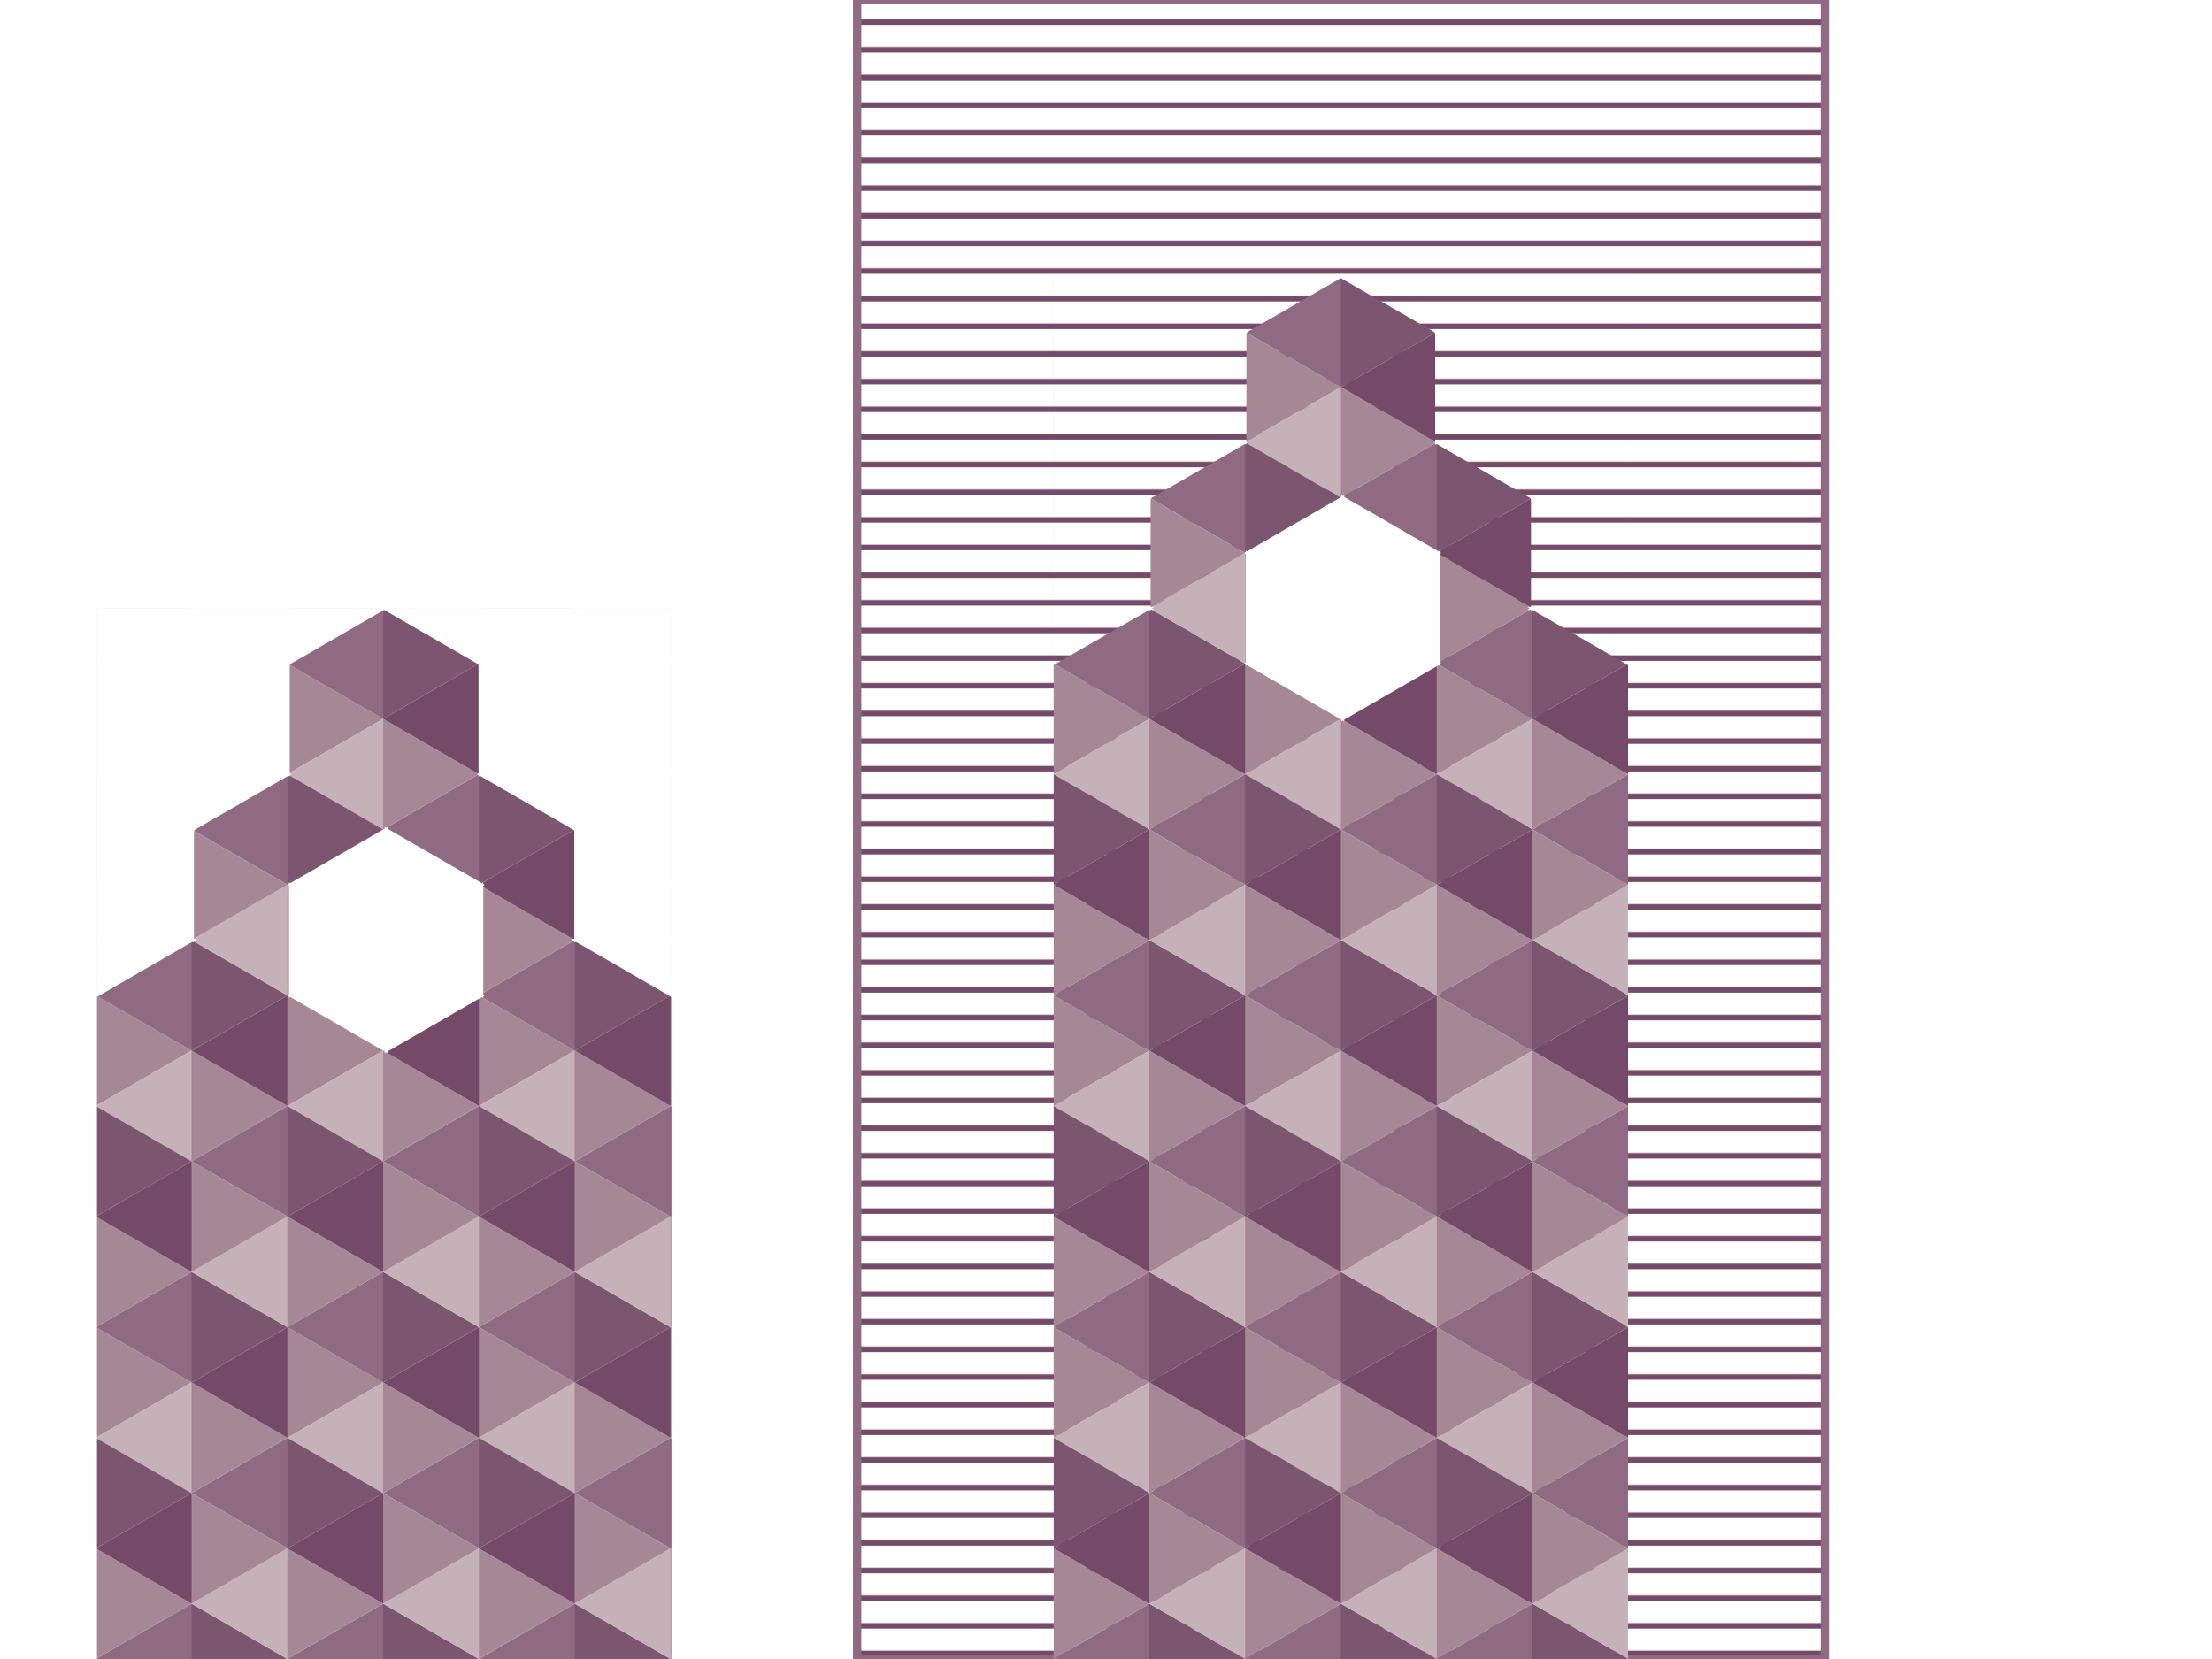
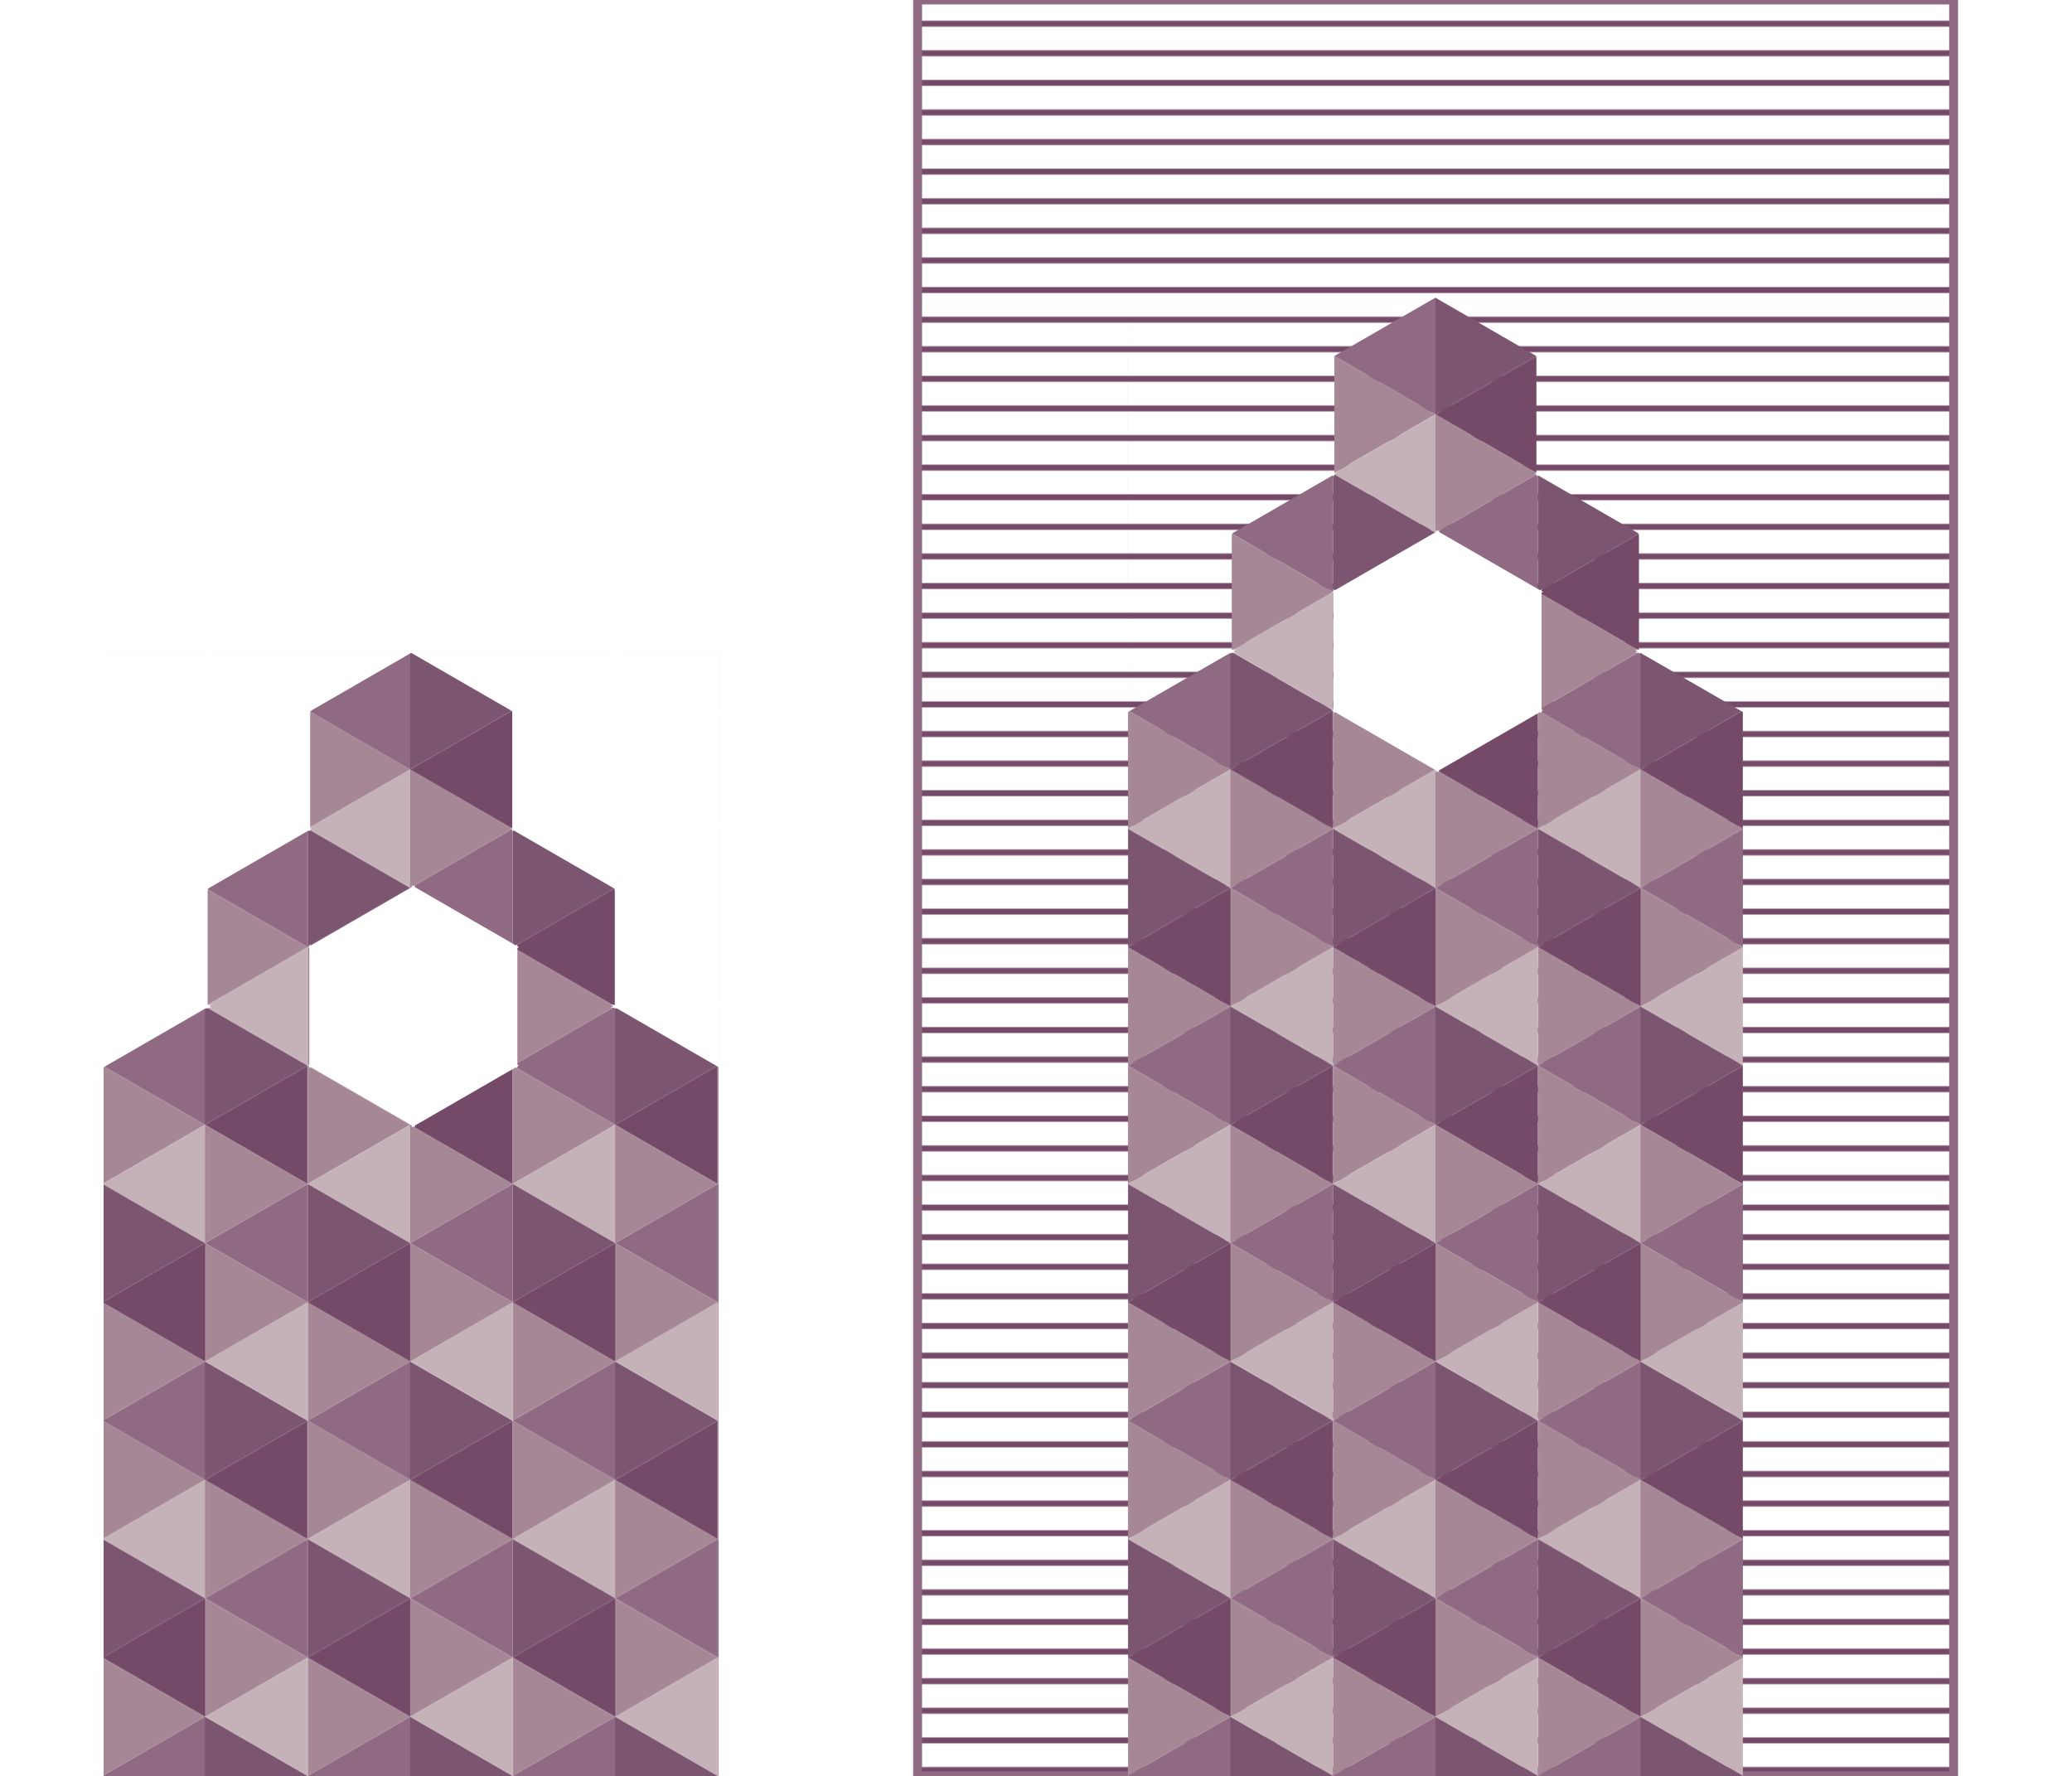
- <svg xmlns="http://www.w3.org/2000/svg" xmlns:xlink="http://www.w3.org/1999/xlink" width="800" height="600" viewBox="0 0 800 600">
+ <svg xmlns="http://www.w3.org/2000/svg" xmlns:xlink="http://www.w3.org/1999/xlink" width="700" height="600" viewBox="0 0 700 600">
  <rect x="0" y="0" width="100%" height="100%" fill="white" />
  <defs>
    <pattern id="motif" width="69.28" height="120" patternUnits="userSpaceOnUse" patternContentUnits="userSpaceOnUse">
      <g id="hex">
        <polygon points="34.64,40 34.64,80 0,60 34.64,40" fill="#906a83" stroke="none" />
        <polygon points="34.64,40 0,60 0,20 34.64,40" fill="#a68796" stroke="none" />
        <polygon points="34.64,40 0,20 34.64,0 34.64,40" fill="#754a68" stroke="none" />
        <polygon points="34.64,40 34.64,0 69.28,20 34.64,40" fill="#a68796" stroke="none" />
        <polygon points="34.64,40 69.28,20 69.28,60 34.64,40" fill="#c5b2b8" stroke="none" />
        <polygon points="34.64,40 69.28,60 34.64,80 34.64,40" fill="#7c5570" stroke="none" />
      </g>
      <g id="ohex_right">
        <polygon points="69.28,120 34.64,120 69.28,100 69.28,120" fill="#906a83" />
        <polygon points="69.28,100 34.64,120 34.64,80 69.28,100" fill="#a68796" />
        <polygon points="69.28,100 34.64,80 69.28,60 69.28,100" fill="#754a68" />
      </g>
      <g id="ohex_uright">
        <polygon points="69.28,20 34.64,0 69.28,0 69.28,20" fill="#906a83" />
      </g>
      <g id="ohex_left">
        <polygon points="0,120 34.64,120 0,100 0,120" fill="#7c5570" />
        <polygon points="0,100 34.64,120 34.64,80 0,100" fill="#c5b2b8" />
        <polygon points="0,100 34.64,80 0,60 0,100" fill="#a68796" />
      </g>
      <g id="ohex_uleft">
        <polygon points="0,20 34.64,0 0,0 0,20" fill="#7c5570" />
      </g>
    </pattern>
    <pattern id="motif_lines" width="300" height="10" patternUnits="userSpaceOnUse" patternContentUnits="userSpaceOnUse">
      <g stroke="#754a68" stroke-width="2">
        <line x1="0" y1="8" x2="300" y2="8" />
      </g>
    </pattern>
    <mask x="0%" y="0%" width="100%" height="100%" maskUnits="objectBoundingBox" maskContentUnits="userSpaceOnUse" id="header_mask1">
      <g transform="translate(35 220)">
        <rect x="0%" y="0%" width="100%" height="100%" fill="white" />
        <g transform="translate(0 0)">
          <use xlink:href="#hex1" />
          <use xlink:href="#ohex1_uleft" />
          <use xlink:href="#ohex1_left" />
          <use xlink:href="#ohex1_uright" />
        </g>
        <g transform="translate(69.28 0)">
          <use xlink:href="#ohex1_uleft" />
          <use xlink:href="#ohex1_uright" />
        </g>
        <g transform="translate(138.56 0)">
          <use xlink:href="#hex1" />
          <use xlink:href="#ohex1_uleft" />
          <use xlink:href="#ohex1_right" />
          <use xlink:href="#ohex1_uright" />
        </g>
        <g transform="translate(0 120)">
          <use xlink:href="#ohex1_uleft" />
        </g>
        <g transform="translate(138.56 120)">
          <use xlink:href="#ohex1_uright" />
        </g>
      </g>
    </mask>
    <mask x="0%" y="0%" width="100%" height="100%" maskUnits="objectBoundingBox" maskContentUnits="userSpaceOnUse" id="header_mask2">
      <g transform="translate(381 100)">
        <rect x="0%" y="0%" width="100%" height="100%" fill="white" />
        <g transform="translate(0 0)">
          <use xlink:href="#hex1" />
          <use xlink:href="#ohex1_uleft" />
          <use xlink:href="#ohex1_left" />
          <use xlink:href="#ohex1_uright" />
        </g>
        <g transform="translate(69.28 0)">
          <use xlink:href="#ohex1_uleft" />
          <use xlink:href="#ohex1_uright" />
        </g>
        <g transform="translate(138.56 0)">
          <use xlink:href="#hex1" />
          <use xlink:href="#ohex1_uleft" />
          <use xlink:href="#ohex1_right" />
          <use xlink:href="#ohex1_uright" />
        </g>
        <g transform="translate(0 120)">
          <use xlink:href="#ohex1_uleft" />
        </g>
        <g transform="translate(138.56 120)">
          <use xlink:href="#ohex1_uright" />
        </g>
      </g>
    </mask>
    <g id="hex1">
      <polygon points="34.64,40 34.64,80 0,60 34.64,40" fill="black" stroke="black" />
      <polygon points="34.64,40 0,60 0,20 34.64,40" fill="black" stroke="black" />
      <polygon points="34.64,40 0,20 34.64,0 34.64,40" fill="black" stroke="black" />
      <polygon points="34.64,40 34.64,0 69.28,20 34.64,40" fill="black" stroke="black" />
      <polygon points="34.64,40 69.28,20 69.28,60 34.64,40" fill="black" stroke="black" />
      <polygon points="34.64,40 69.28,60 34.64,80 34.64,40" fill="black" stroke="black" />
    </g>
    <g id="ohex1_right">
      <polygon points="69.28,120 34.64,120 69.28,100 69.28,120" fill="black" stroke="black" />
      <polygon points="69.28,100 34.64,120 34.64,80 69.28,100" fill="black" stroke="black" />
      <polygon points="69.28,100 34.64,80 69.28,60 69.28,100" fill="black" stroke="black" />
    </g>
    <g id="ohex1_uright">
      <polygon points="69.28,20 34.64,0 69.28,0 69.28,20" fill="black" stroke="black" />
    </g>
    <g id="ohex1_left">
      <polygon points="0,120 34.64,120 0,100 0,120" fill="black" stroke="black" />
      <polygon points="0,100 34.64,120 34.64,80 0,100" fill="black" stroke="black" />
      <polygon points="0,100 34.64,80 0,60 0,100" fill="black" stroke="black" />
    </g>
    <g id="ohex1_uleft">
      <polygon points="0,20 34.64,0 0,0 0,20" fill="black" stroke="black" />
    </g>
    <g id="hex2">
      <polygon points="34.64,40 34.64,80 0,60 34.64,40" fill="white" stroke="white" />
      <polygon points="34.64,40 0,60 0,20 34.64,40" fill="white" stroke="white" />
      <polygon points="34.64,40 0,20 34.64,0 34.64,40" fill="white" stroke="white" />
      <polygon points="34.64,40 34.64,0 69.28,20 34.64,40" fill="white" stroke="white" />
      <polygon points="34.64,40 69.28,20 69.28,60 34.64,40" fill="white" stroke="white" />
      <polygon points="34.64,40 69.28,60 34.64,80 34.64,40" fill="white" stroke="white" />
    </g>
  </defs>
  <rect x="35" y="220" width="207.84" height="540" fill="url(#motif)" mask="url(#header_mask1)" />
  <rect x="310" y="0" width="350" height="100%" fill="url(#motif_lines)" stroke="#906a83" stroke-width="3" />
  <rect x="381" y="100" width="207.84" height="540" fill="url(#motif)" mask="url(#header_mask2)" />
  <use xlink:href="#hex2" transform="translate(105 300)" />
  <use xlink:href="#hex2" transform="translate(451 180)" />
</svg>
